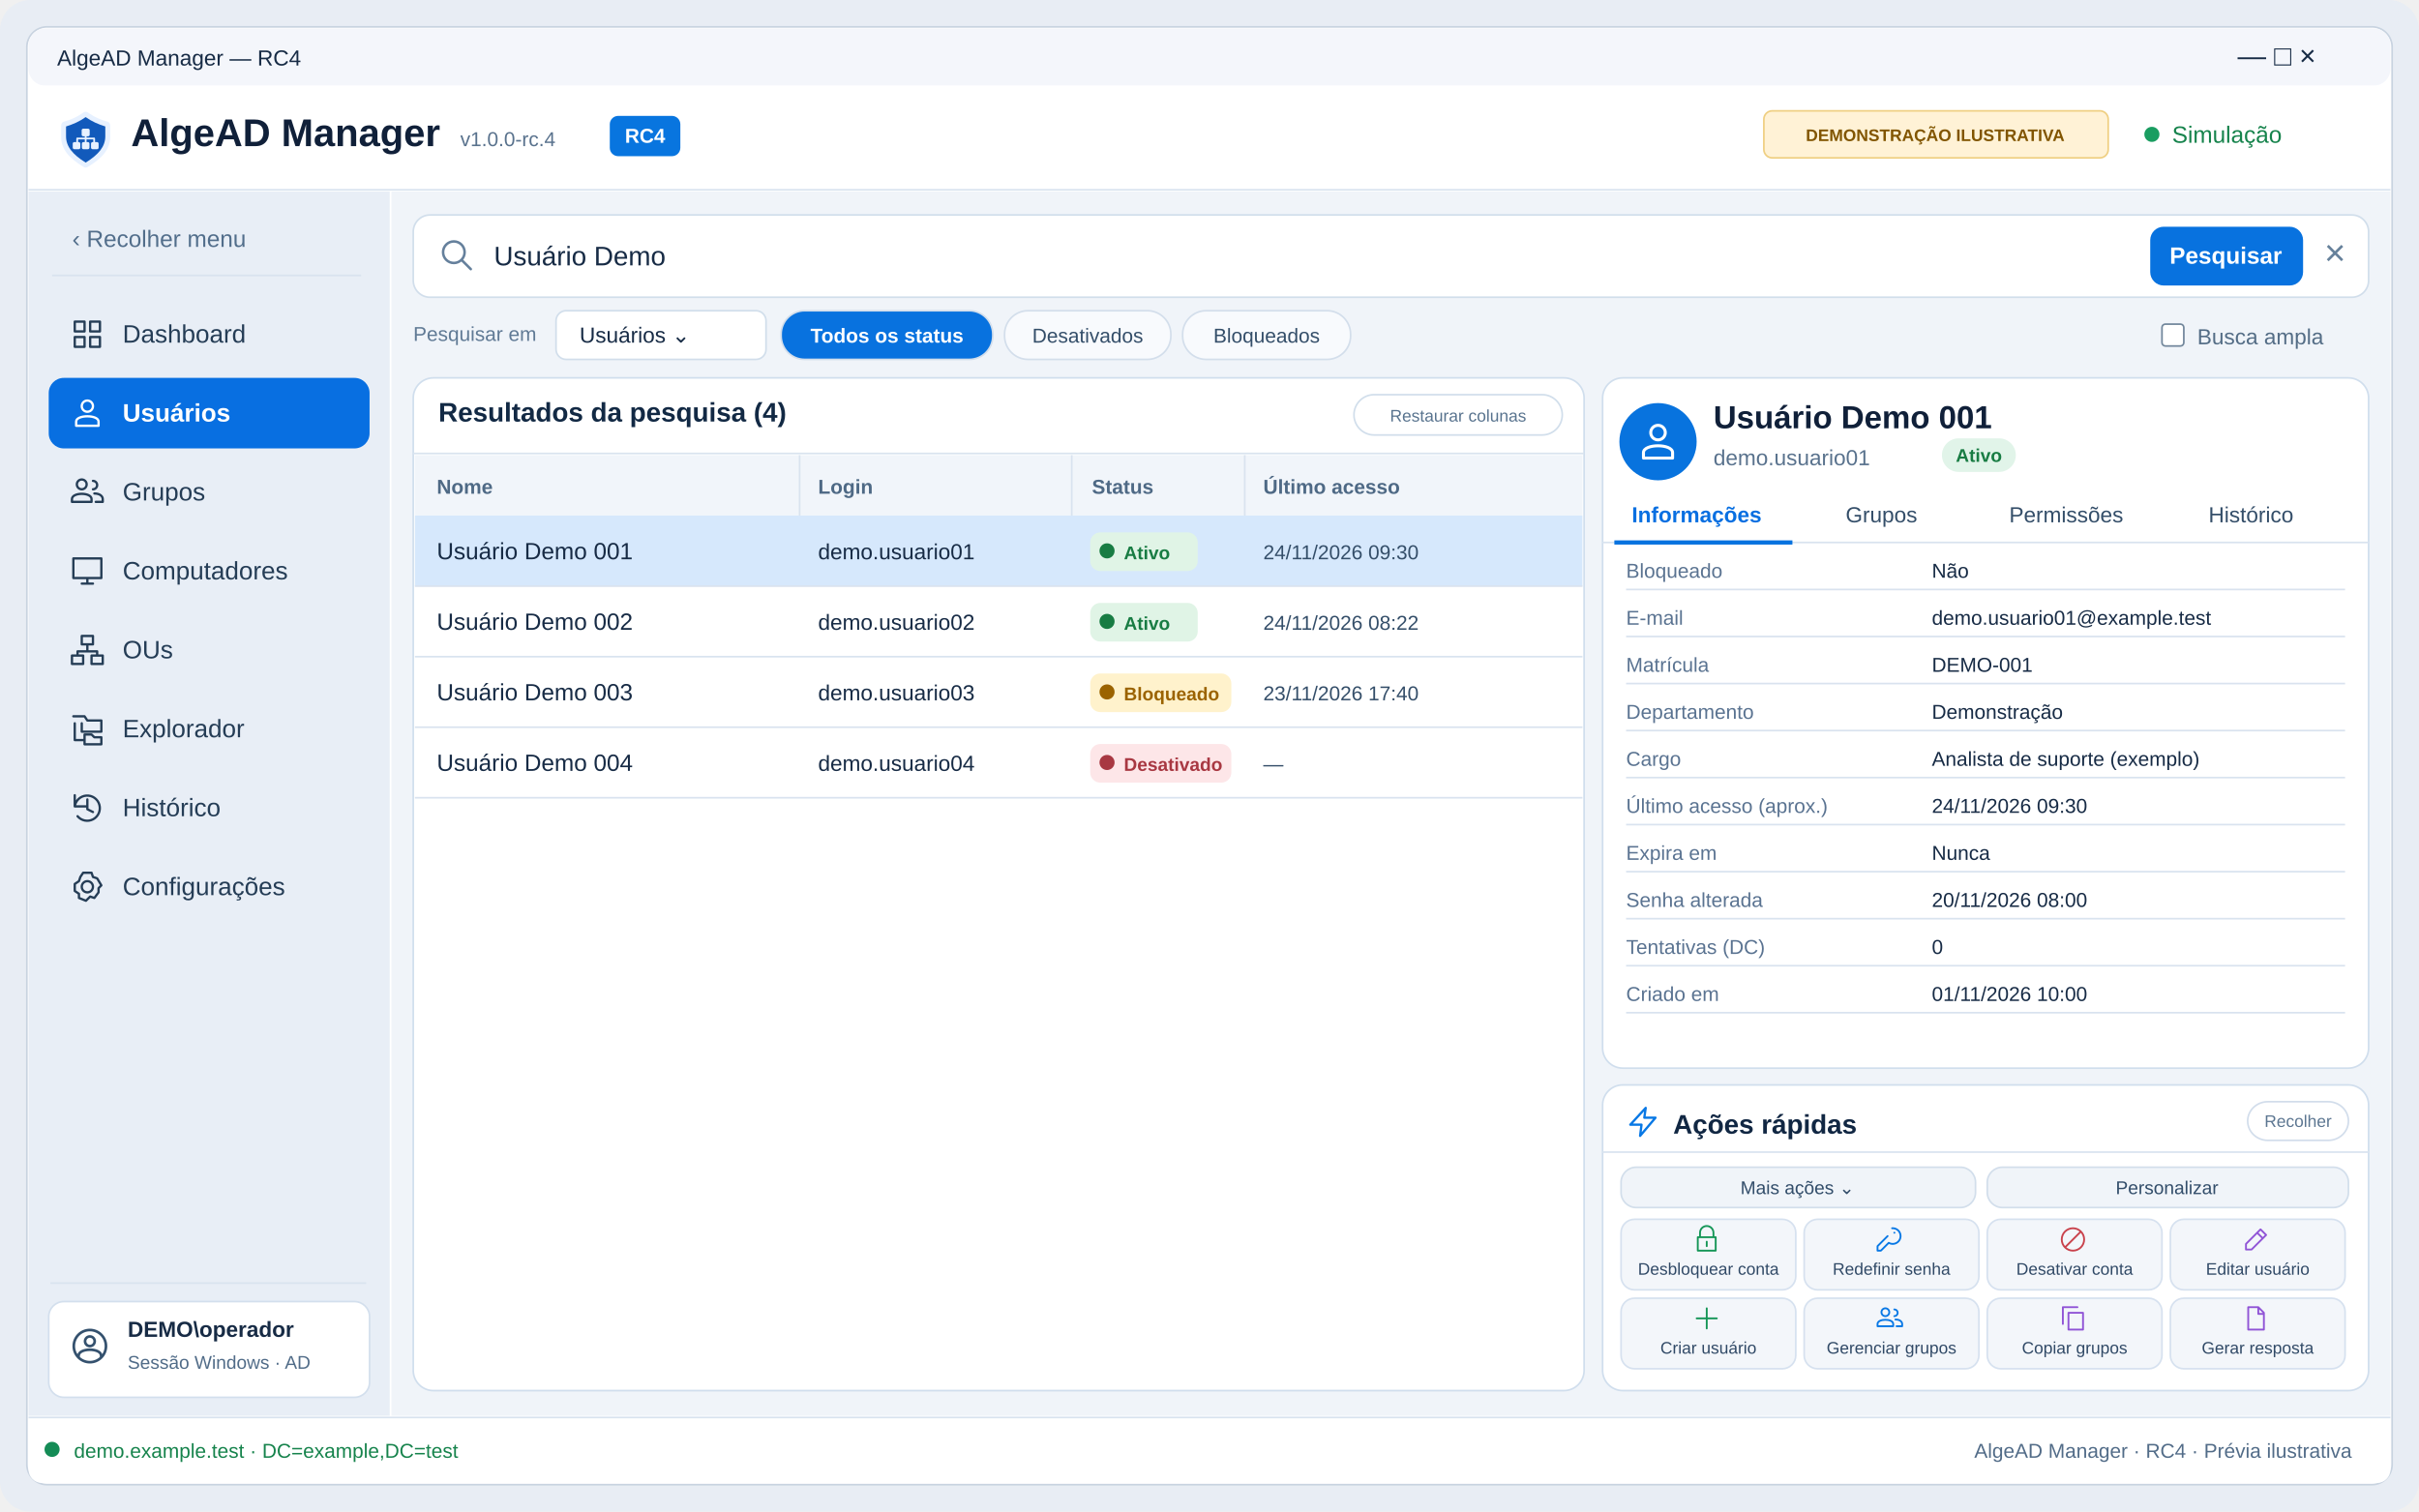
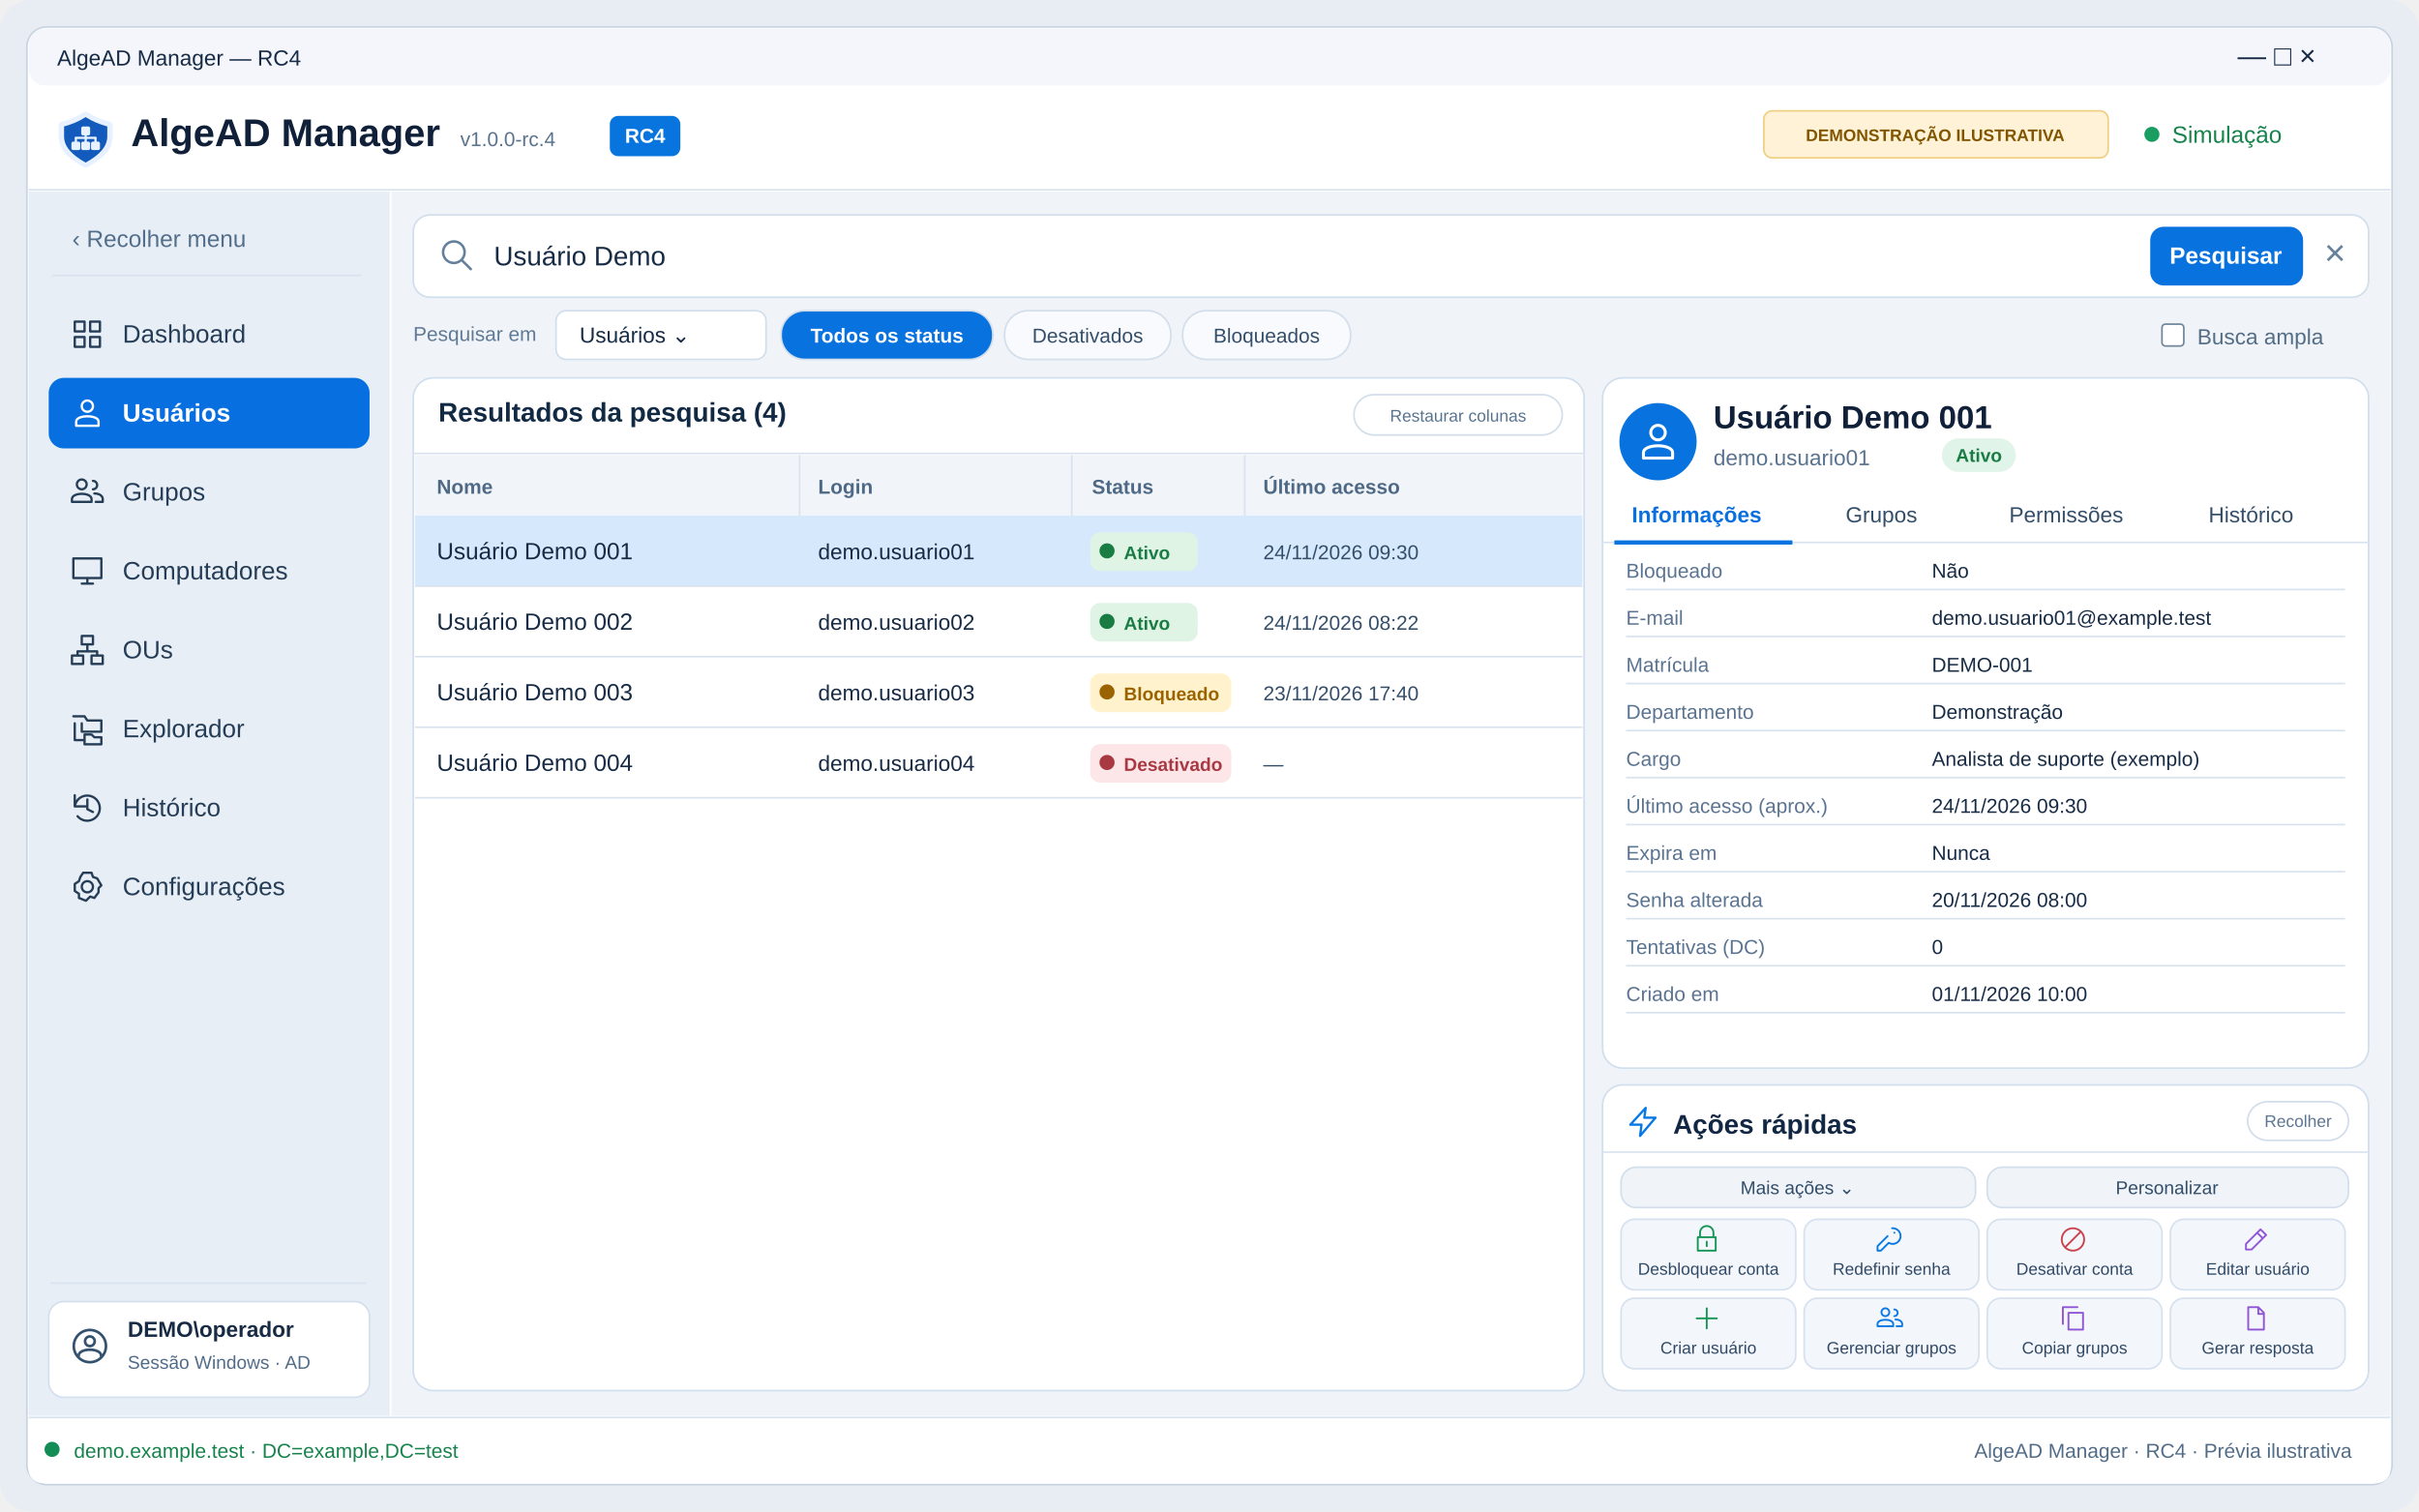
<svg xmlns="http://www.w3.org/2000/svg" width="1440" height="900" viewBox="0 0 1440 900" role="img" aria-labelledby="title desc">
  <g font-family="Segoe UI,Arial,sans-serif">
    <rect x="0" y="0" width="1440" height="900" rx="18" fill="#e8edf4" stroke="none" />
    <rect x="16" y="16" width="1408" height="868" rx="12" fill="#fff" stroke="#c8d3e0" />
    <rect x="17" y="17" width="1406" height="34" rx="10" fill="#f4f6fb" stroke="none" />
    <text x="34" y="39" fill="#172b45" font-size="13" font-weight="400" text-anchor="start">AlgeAD Manager — RC4</text>
    <text x="1332" y="39" fill="#172b45" font-size="17" font-weight="400" text-anchor="start">—    □    ×</text>
    <rect x="17" y="51" width="1406" height="62" rx="0" fill="#fff" stroke="none" />
    <g transform="translate(34 66) scale(.265625)">
-       <path fill="#E7F1FF" d="M64 2 C67 2 70 4 74 7 C86 15 98 20 112 24 C117 25 119 29 119 34 L119 58 C119 86 101 106 70 125 C66 128 62 128 58 125 C27 106 9 86 9 58 L9 34 C9 29 11 25 16 24 C30 20 42 15 54 7 C58 4 61 2 64 2 Z" />
-       <path fill="#125ABB" d="M64 14 C78 24 92 30 108 35 L108 57 C108 80 93 98 64 116 C35 98 20 80 20 57 L20 35 C36 30 50 24 64 14 Z" />
-       <rect fill="#E7F1FF" x="55" y="40" width="18" height="17" rx="3.5" />
-       <rect fill="#E7F1FF" x="62" y="54" width="4" height="17" rx="1.5" />
-       <rect fill="#E7F1FF" x="43" y="60" width="42" height="4" rx="2" />
-       <rect fill="#E7F1FF" x="43" y="61" width="4" height="13" rx="2" />
-       <rect fill="#E7F1FF" x="81" y="61" width="4" height="13" rx="2" />
-       <rect fill="#E7F1FF" x="35" y="70" width="17" height="16" rx="3.5" />
-       <rect fill="#E7F1FF" x="55.5" y="70" width="17" height="16" rx="3.5" />
-       <rect fill="#E7F1FF" x="76" y="70" width="17" height="16" rx="3.5" />
+       <g transform="translate(64 0) scale(1.10 1) translate(-64 0)">
+         <path fill="#E7F1FF" d="M64 2 C67 2 70 4 74 7 C86 15 98 20 112 24 C117 25 119 29 119 34 L119 58 C119 86 101 106 70 125 C66 128 62 128 58 125 C27 106 9 86 9 58 L9 34 C9 29 11 25 16 24 C30 20 42 15 54 7 C58 4 61 2 64 2 Z" />
+         <path fill="#125ABB" d="M64 14 C78 24 92 30 108 35 L108 57 C108 80 93 98 64 116 C35 98 20 80 20 57 L20 35 C36 30 50 24 64 14 Z" />
+       </g>
+       <rect fill="#E7F1FF" x="54" y="35" width="20" height="20" rx="4" />
+       <rect fill="#E7F1FF" x="61.5" y="52" width="5" height="22" rx="2" />
+       <rect fill="#E7F1FF" x="39.5" y="58" width="49" height="5" rx="2" />
+       <rect fill="#E7F1FF" x="39.5" y="59" width="5" height="15" rx="2" />
+       <rect fill="#E7F1FF" x="83.5" y="59" width="5" height="15" rx="2" />
+       <rect fill="#E7F1FF" x="32" y="69" width="20" height="19" rx="4" />
+       <rect fill="#E7F1FF" x="54" y="69" width="20" height="19" rx="4" />
+       <rect fill="#E7F1FF" x="76" y="69" width="20" height="19" rx="4" />
    </g>
    <text x="78" y="87" fill="#102039" font-size="23" font-weight="700" text-anchor="start">AlgeAD Manager</text>
    <text x="274" y="87" fill="#59728d" font-size="12" font-weight="400" text-anchor="start">v1.0.0-rc.4</text>
    <rect x="363" y="69" width="42" height="24" rx="5" fill="#0875df" stroke="none" />
    <text x="384" y="85" fill="#fff" font-size="12" font-weight="700" text-anchor="middle">RC4</text>
    <rect x="1050" y="66" width="205" height="28" rx="5" fill="#fff2d6" stroke="#efcf82" />
    <text x="1152" y="84" fill="#815500" font-size="10" font-weight="700" text-anchor="middle">DEMONSTRAÇÃO ILUSTRATIVA</text>
    <circle cx="1281" cy="80" r="4.5" fill="#1a9d61" />
    <text x="1293" y="85" fill="#16834c" font-size="14" font-weight="400" text-anchor="start">Simulação</text>
    <path d="M17 113L1423 113" stroke="#d9e3ef" stroke-width="1" fill="none" />
    <rect x="17" y="114" width="215" height="729" rx="0" fill="#e8eef6" stroke="none" />
    <text x="43" y="147" fill="#526e8b" font-size="14" font-weight="400" text-anchor="start">‹   Recolher menu</text>
    <path d="M31 164L215 164" stroke="#d9e3ef" stroke-width="1" fill="none" />
    <g transform="translate(42 189) scale(0.8333333)" fill="none" stroke="#253d56" stroke-width="1.65" stroke-linecap="round" stroke-linejoin="round">
      <path d="M3 3h7v7H3z M14 3h7v7h-7z M3 14h7v7H3z M14 14h7v7h-7z" />
    </g>
    <text x="73" y="204" fill="#253d56" font-size="15" font-weight="400" text-anchor="start">Dashboard</text>
    <rect x="29" y="225" width="191" height="42" rx="9" fill="#086fe1" stroke="none" />
    <g transform="translate(42 236) scale(0.8333333)" fill="none" stroke="#fff" stroke-width="1.65" stroke-linecap="round" stroke-linejoin="round">
      <path d="M12 3a4 4 0 1 0 0 8 4 4 0 0 0 0-8 M4 21v-3c0-5 16-5 16 0v3z" />
    </g>
    <text x="73" y="251" fill="#fff" font-size="15" font-weight="600" text-anchor="start">Usuários</text>
    <g transform="translate(42 283) scale(0.8333333)" fill="none" stroke="#253d56" stroke-width="1.65" stroke-linecap="round" stroke-linejoin="round">
      <path d="M8 3a3.5 3.5 0 1 0 0 7 3.5 3.5 0 0 0 0-7 M1 19v-2c0-5 14-5 14 0v2z M16 4a3 3 0 0 1 0 6 M17 13c4 0 6 2 6 4v2h-5" />
    </g>
    <text x="73" y="298" fill="#253d56" font-size="15" font-weight="400" text-anchor="start">Grupos</text>
    <g transform="translate(42 330) scale(0.8333333)" fill="none" stroke="#253d56" stroke-width="1.65" stroke-linecap="round" stroke-linejoin="round">
      <path d="M2 3h20v14H2z M8 21h8 M12 17v4" />
    </g>
    <text x="73" y="345" fill="#253d56" font-size="15" font-weight="400" text-anchor="start">Computadores</text>
    <g transform="translate(42 377) scale(0.8333333)" fill="none" stroke="#253d56" stroke-width="1.65" stroke-linecap="round" stroke-linejoin="round">
      <path d="M8 2h8v6H8z M12 8v5 M5 13h14 M5 13v3 M19 13v3 M1 16h8v6H1z M15 16h8v6h-8z" />
    </g>
    <text x="73" y="392" fill="#253d56" font-size="15" font-weight="400" text-anchor="start">OUs</text>
    <g transform="translate(42 424) scale(0.8333333)" fill="none" stroke="#253d56" stroke-width="1.65" stroke-linecap="round" stroke-linejoin="round">
      <path d="M2 3h8l2 3h10v8H8V8 M3 8v12h7 M10 16h5l2 2h5v5H10z" />
    </g>
    <text x="73" y="439" fill="#253d56" font-size="15" font-weight="400" text-anchor="start">Explorador</text>
    <g transform="translate(42 471) scale(0.8333333)" fill="none" stroke="#253d56" stroke-width="1.65" stroke-linecap="round" stroke-linejoin="round">
      <path d="M3 11a9 9 0 1 1 2 7 M3 3v8h8 M12 6v7l4 2" />
    </g>
    <text x="73" y="486" fill="#253d56" font-size="15" font-weight="400" text-anchor="start">Histórico</text>
    <g transform="translate(42 518) scale(0.8333333)" fill="none" stroke="#253d56" stroke-width="1.65" stroke-linecap="round" stroke-linejoin="round">
      <path d="M9 2h6l1 3 3 1 3 5-2 2v3l-3 4-3-1-3 3-5-2v-3l-3-2v-5l3-2 1-3z M12 8a4 4 0 1 0 0 8 4 4 0 0 0 0-8" />
    </g>
    <text x="73" y="533" fill="#253d56" font-size="15" font-weight="400" text-anchor="start">Configurações</text>
    <path d="M30 764L218 764" stroke="#d9e3ef" stroke-width="1" fill="none" />
    <rect x="29" y="775" width="191" height="57" rx="9" fill="#fff" stroke="#d3dfed" />
    <g transform="translate(42 790) scale(0.9583333)" fill="none" stroke="#34516e" stroke-width="1.65" stroke-linecap="round" stroke-linejoin="round">
      <path d="M12 2a10 10 0 1 0 0 20 10 10 0 0 0 0-20 M12 6a3 3 0 1 0 0 6 3 3 0 0 0 0-6 M5 19v-1c0-5 14-5 14 0v1" />
    </g>
    <text x="76" y="796" fill="#172b45" font-size="13" font-weight="700" text-anchor="start">DEMO\operador</text>
    <text x="76" y="815" fill="#516c88" font-size="11" font-weight="400" text-anchor="start">Sessão Windows · AD</text>
    <rect x="233" y="114" width="1190" height="729" rx="0" fill="#f0f4f9" stroke="none" />
    <rect x="246" y="128" width="1164" height="49" rx="10" fill="#fff" stroke="#d1deeb" />
    <g transform="translate(261 141) scale(0.9166667)" fill="none" stroke="#65809c" stroke-width="1.65" stroke-linecap="round" stroke-linejoin="round">
      <path d="M10 3a7 7 0 1 0 0 14 7 7 0 0 0 0-14 M15 15l6 6" />
    </g>
    <text x="294" y="158" fill="#172b45" font-size="16" font-weight="400" text-anchor="start">Usuário Demo</text>
    <rect x="1280" y="135" width="91" height="35" rx="8" fill="#0872df" stroke="none" />
    <text x="1325" y="157" fill="#fff" font-size="14" font-weight="600" text-anchor="middle">Pesquisar</text>
    <text x="1390" y="158" fill="#66819b" font-size="22" font-weight="400" text-anchor="middle">×</text>
    <text x="246" y="203" fill="#607a95" font-size="12" font-weight="400" text-anchor="start">Pesquisar em</text>
    <rect x="331" y="185" width="125" height="29" rx="6" fill="#fff" stroke="#d1deeb" />
    <text x="345" y="204" fill="#172b45" font-size="13" font-weight="400" text-anchor="start">Usuários     ⌄</text>
    <rect x="465" y="185" width="126" height="29" rx="14" fill="#0872df" stroke="#d3deeb" />
    <text x="528" y="204" fill="#fff" font-size="12" font-weight="600" text-anchor="middle">Todos os status</text>
    <rect x="598" y="185" width="99" height="29" rx="14" fill="#f8fafd" stroke="#d3deeb" />
    <text x="647.5" y="204" fill="#344e69" font-size="12" font-weight="400" text-anchor="middle">Desativados</text>
    <rect x="704" y="185" width="100" height="29" rx="14" fill="#f8fafd" stroke="#d3deeb" />
    <text x="754" y="204" fill="#344e69" font-size="12" font-weight="400" text-anchor="middle">Bloqueados</text>
    <rect x="1287" y="193" width="13" height="13" rx="2" fill="#fff" stroke="#71869b" />
    <text x="1308" y="205" fill="#546d86" font-size="13" font-weight="400" text-anchor="start">Busca ampla</text>
    <rect x="246" y="225" width="697" height="603" rx="12" fill="#fff" stroke="#d0deed" />
    <rect x="954" y="225" width="456" height="411" rx="12" fill="#fff" stroke="#d0deed" />
    <rect x="954" y="646" width="456" height="182" rx="12" fill="#fff" stroke="#d0deed" />
    <text x="261" y="251" fill="#122944" font-size="16" font-weight="700" text-anchor="start">Resultados da pesquisa (4)</text>
    <rect x="806" y="235" width="124" height="24" rx="12" fill="#fff" stroke="#d1deeb" />
    <text x="868" y="251" fill="#58738e" font-size="10" font-weight="400" text-anchor="middle">Restaurar colunas</text>
    <path d="M246 270L943 270" stroke="#d9e3ef" stroke-width="1" fill="none" />
    <rect x="247" y="271" width="695" height="36" rx="0" fill="#f1f5fa" stroke="none" />
    <text x="260" y="294" fill="#4e6985" font-size="12" font-weight="600" text-anchor="start">Nome</text>
    <text x="487" y="294" fill="#4e6985" font-size="12" font-weight="600" text-anchor="start">Login</text>
    <text x="650" y="294" fill="#4e6985" font-size="12" font-weight="600" text-anchor="start">Status</text>
    <text x="752" y="294" fill="#4e6985" font-size="12" font-weight="600" text-anchor="start">Último acesso</text>
    <path d="M476 271L476 307" stroke="#d9e3ef" stroke-width="1" fill="none" />
    <path d="M638 271L638 307" stroke="#d9e3ef" stroke-width="1" fill="none" />
    <path d="M741 271L741 307" stroke="#d9e3ef" stroke-width="1" fill="none" />
    <rect x="247" y="307" width="695" height="42" rx="0" fill="#d6e8fc" stroke="none" />
    <path d="M247 349L942 349" stroke="#d9e3ef" stroke-width="1" fill="none" />
    <text x="260" y="333" fill="#172b45" font-size="14" font-weight="400" text-anchor="start">Usuário Demo 001</text>
    <text x="487" y="333" fill="#172b45" font-size="13" font-weight="400" text-anchor="start">demo.usuario01</text>
    <rect x="649" y="317" width="64" height="23" rx="6" fill="#e0f4e6" stroke="none" />
    <circle cx="659" cy="328" r="4.5" fill="#187c43" />
    <text x="669" y="333" fill="#187c43" font-size="11" font-weight="600" text-anchor="start">Ativo</text>
    <text x="752" y="333" fill="#344e69" font-size="12" font-weight="400" text-anchor="start">24/11/2026 09:30</text>
    <path d="M247 391L942 391" stroke="#d9e3ef" stroke-width="1" fill="none" />
    <text x="260" y="375" fill="#172b45" font-size="14" font-weight="400" text-anchor="start">Usuário Demo 002</text>
    <text x="487" y="375" fill="#172b45" font-size="13" font-weight="400" text-anchor="start">demo.usuario02</text>
    <rect x="649" y="359" width="64" height="23" rx="6" fill="#e0f4e6" stroke="none" />
    <circle cx="659" cy="370" r="4.5" fill="#187c43" />
    <text x="669" y="375" fill="#187c43" font-size="11" font-weight="600" text-anchor="start">Ativo</text>
    <text x="752" y="375" fill="#344e69" font-size="12" font-weight="400" text-anchor="start">24/11/2026 08:22</text>
    <path d="M247 433L942 433" stroke="#d9e3ef" stroke-width="1" fill="none" />
    <text x="260" y="417" fill="#172b45" font-size="14" font-weight="400" text-anchor="start">Usuário Demo 003</text>
    <text x="487" y="417" fill="#172b45" font-size="13" font-weight="400" text-anchor="start">demo.usuario03</text>
    <rect x="649" y="401" width="84" height="23" rx="6" fill="#fff2cc" stroke="none" />
    <circle cx="659" cy="412" r="4.5" fill="#9b6300" />
    <text x="669" y="417" fill="#9b6300" font-size="11" font-weight="600" text-anchor="start">Bloqueado</text>
    <text x="752" y="417" fill="#344e69" font-size="12" font-weight="400" text-anchor="start">23/11/2026 17:40</text>
    <path d="M247 475L942 475" stroke="#d9e3ef" stroke-width="1" fill="none" />
    <text x="260" y="459" fill="#172b45" font-size="14" font-weight="400" text-anchor="start">Usuário Demo 004</text>
    <text x="487" y="459" fill="#172b45" font-size="13" font-weight="400" text-anchor="start">demo.usuario04</text>
    <rect x="649" y="443" width="84" height="23" rx="6" fill="#fde6e8" stroke="none" />
    <circle cx="659" cy="454" r="4.5" fill="#a83842" />
    <text x="669" y="459" fill="#a83842" font-size="11" font-weight="600" text-anchor="start">Desativado</text>
    <text x="752" y="459" fill="#344e69" font-size="12" font-weight="400" text-anchor="start">—</text>
    <circle cx="987" cy="263" r="23" fill="#0873de" />
    <g transform="translate(974 250) scale(1.083333)" fill="none" stroke="#fff" stroke-width="1.65" stroke-linecap="round" stroke-linejoin="round">
      <path d="M12 3a4 4 0 1 0 0 8 4 4 0 0 0 0-8 M4 21v-3c0-5 16-5 16 0v3z" />
    </g>
    <text x="1020" y="255" fill="#102039" font-size="19" font-weight="700" text-anchor="start">Usuário Demo 001</text>
    <text x="1020" y="277" fill="#59728d" font-size="13" font-weight="400" text-anchor="start">demo.usuario01</text>
    <rect x="1156" y="261" width="44" height="20" rx="10" fill="#e1f4e9" stroke="none" />
    <text x="1178" y="275" fill="#187c43" font-size="11" font-weight="600" text-anchor="middle">Ativo</text>
    <text x="1010" y="311" fill="#086fe1" font-size="13" font-weight="600" text-anchor="middle">Informações</text>
    <text x="1120" y="311" fill="#344e69" font-size="13" font-weight="400" text-anchor="middle">Grupos</text>
    <text x="1230" y="311" fill="#344e69" font-size="13" font-weight="400" text-anchor="middle">Permissões</text>
    <text x="1340" y="311" fill="#344e69" font-size="13" font-weight="400" text-anchor="middle">Histórico</text>
    <path d="M954 323L1410 323" stroke="#d9e3ef" stroke-width="1" fill="none" />
    <path d="M961 323H1067" stroke="#0872df" stroke-width="2.5" />
    <text x="968" y="344" fill="#5a7391" font-size="12" font-weight="400" text-anchor="start">Bloqueado</text>
    <text x="1150" y="344" fill="#172b45" font-size="12" font-weight="500" text-anchor="start">Não</text>
    <path d="M968 351L1396 351" stroke="#d9e3ef" stroke-width="1" fill="none" />
    <text x="968" y="372" fill="#5a7391" font-size="12" font-weight="400" text-anchor="start">E-mail</text>
    <text x="1150" y="372" fill="#172b45" font-size="12" font-weight="500" text-anchor="start">demo.usuario01@example.test</text>
    <path d="M968 379L1396 379" stroke="#d9e3ef" stroke-width="1" fill="none" />
    <text x="968" y="400" fill="#5a7391" font-size="12" font-weight="400" text-anchor="start">Matrícula</text>
    <text x="1150" y="400" fill="#172b45" font-size="12" font-weight="500" text-anchor="start">DEMO-001</text>
    <path d="M968 407L1396 407" stroke="#d9e3ef" stroke-width="1" fill="none" />
    <text x="968" y="428" fill="#5a7391" font-size="12" font-weight="400" text-anchor="start">Departamento</text>
    <text x="1150" y="428" fill="#172b45" font-size="12" font-weight="500" text-anchor="start">Demonstração</text>
    <path d="M968 435L1396 435" stroke="#d9e3ef" stroke-width="1" fill="none" />
    <text x="968" y="456" fill="#5a7391" font-size="12" font-weight="400" text-anchor="start">Cargo</text>
    <text x="1150" y="456" fill="#172b45" font-size="12" font-weight="500" text-anchor="start">Analista de suporte (exemplo)</text>
    <path d="M968 463L1396 463" stroke="#d9e3ef" stroke-width="1" fill="none" />
    <text x="968" y="484" fill="#5a7391" font-size="12" font-weight="400" text-anchor="start">Último acesso (aprox.)</text>
    <text x="1150" y="484" fill="#172b45" font-size="12" font-weight="500" text-anchor="start">24/11/2026 09:30</text>
    <path d="M968 491L1396 491" stroke="#d9e3ef" stroke-width="1" fill="none" />
    <text x="968" y="512" fill="#5a7391" font-size="12" font-weight="400" text-anchor="start">Expira em</text>
    <text x="1150" y="512" fill="#172b45" font-size="12" font-weight="500" text-anchor="start">Nunca</text>
    <path d="M968 519L1396 519" stroke="#d9e3ef" stroke-width="1" fill="none" />
    <text x="968" y="540" fill="#5a7391" font-size="12" font-weight="400" text-anchor="start">Senha alterada</text>
    <text x="1150" y="540" fill="#172b45" font-size="12" font-weight="500" text-anchor="start">20/11/2026 08:00</text>
    <path d="M968 547L1396 547" stroke="#d9e3ef" stroke-width="1" fill="none" />
    <text x="968" y="568" fill="#5a7391" font-size="12" font-weight="400" text-anchor="start">Tentativas (DC)</text>
    <text x="1150" y="568" fill="#172b45" font-size="12" font-weight="500" text-anchor="start">0</text>
    <path d="M968 575L1396 575" stroke="#d9e3ef" stroke-width="1" fill="none" />
    <text x="968" y="596" fill="#5a7391" font-size="12" font-weight="400" text-anchor="start">Criado em</text>
    <text x="1150" y="596" fill="#172b45" font-size="12" font-weight="500" text-anchor="start">01/11/2026 10:00</text>
    <path d="M968 603L1396 603" stroke="#d9e3ef" stroke-width="1" fill="none" />
    <g transform="translate(968 658) scale(0.8333333)" fill="none" stroke="#0878e5" stroke-width="1.65" stroke-linecap="round" stroke-linejoin="round">
      <path d="M14 2L3 14h8l-1 8 11-13h-8z" />
    </g>
    <text x="996" y="675" fill="#112743" font-size="16" font-weight="700" text-anchor="start">Ações rápidas</text>
    <rect x="1338" y="656" width="60" height="23" rx="12" fill="#fff" stroke="#d2ddeb" />
    <text x="1368" y="671" fill="#5c7691" font-size="10" font-weight="400" text-anchor="middle">Recolher</text>
    <path d="M954 686L1410 686" stroke="#d9e3ef" stroke-width="1" fill="none" />
    <rect x="965" y="695" width="211" height="24" rx="9" fill="#f0f4f9" stroke="#d2deeb" />
    <rect x="1183" y="695" width="215" height="24" rx="9" fill="#f0f4f9" stroke="#d2deeb" />
    <text x="1070" y="711" fill="#324d6a" font-size="11" font-weight="400" text-anchor="middle">Mais ações  ⌄</text>
    <text x="1290" y="711" fill="#324d6a" font-size="11" font-weight="400" text-anchor="middle">Personalizar</text>
    <rect x="965" y="726" width="104" height="42" rx="8" fill="#f3f6fa" stroke="#d6e1ef" />
    <g transform="translate(1008 730) scale(0.6666667)" fill="none" stroke="#159657" stroke-width="1.65" stroke-linecap="round" stroke-linejoin="round">
      <path d="M6 10V6a6 6 0 0 1 12 0v4 M4 10h16v12H4z M12 14v4" />
    </g>
    <text x="1017" y="759" fill="#304966" font-size="10" font-weight="400" text-anchor="middle">Desbloquear conta</text>
    <rect x="1074" y="726" width="104" height="42" rx="8" fill="#f3f6fa" stroke="#d6e1ef" />
    <g transform="translate(1117 730) scale(0.6666667)" fill="none" stroke="#0878e5" stroke-width="1.65" stroke-linecap="round" stroke-linejoin="round">
      <path d="M14 2a7 7 0 1 1-3 13L4 22H1v-4l9-9 M16 6h.1" />
    </g>
    <text x="1126" y="759" fill="#304966" font-size="10" font-weight="400" text-anchor="middle">Redefinir senha</text>
    <rect x="1183" y="726" width="104" height="42" rx="8" fill="#f3f6fa" stroke="#d6e1ef" />
    <g transform="translate(1226 730) scale(0.6666667)" fill="none" stroke="#c9424c" stroke-width="1.65" stroke-linecap="round" stroke-linejoin="round">
      <path d="M12 2a10 10 0 1 0 0 20 10 10 0 0 0 0-20 M5 19L19 5" />
    </g>
    <text x="1235" y="759" fill="#304966" font-size="10" font-weight="400" text-anchor="middle">Desativar conta</text>
    <rect x="1292" y="726" width="104" height="42" rx="8" fill="#f3f6fa" stroke="#d6e1ef" />
    <g transform="translate(1335 730) scale(0.6666667)" fill="none" stroke="#9054d6" stroke-width="1.65" stroke-linecap="round" stroke-linejoin="round">
      <path d="M3 16L16 3l5 5L8 21H3z M13 6l5 5" />
    </g>
    <text x="1344" y="759" fill="#304966" font-size="10" font-weight="400" text-anchor="middle">Editar usuário</text>
    <rect x="965" y="773" width="104" height="42" rx="8" fill="#f3f6fa" stroke="#d6e1ef" />
    <g transform="translate(1008 777) scale(0.6666667)" fill="none" stroke="#159657" stroke-width="1.65" stroke-linecap="round" stroke-linejoin="round">
      <path d="M12 3v18 M3 12h18" />
    </g>
    <text x="1017" y="806" fill="#304966" font-size="10" font-weight="400" text-anchor="middle">Criar usuário</text>
    <rect x="1074" y="773" width="104" height="42" rx="8" fill="#f3f6fa" stroke="#d6e1ef" />
    <g transform="translate(1117 777) scale(0.6666667)" fill="none" stroke="#0878e5" stroke-width="1.65" stroke-linecap="round" stroke-linejoin="round">
      <path d="M8 3a3.5 3.5 0 1 0 0 7 3.5 3.5 0 0 0 0-7 M1 19v-2c0-5 14-5 14 0v2z M16 4a3 3 0 0 1 0 6 M17 13c4 0 6 2 6 4v2h-5" />
    </g>
    <text x="1126" y="806" fill="#304966" font-size="10" font-weight="400" text-anchor="middle">Gerenciar grupos</text>
    <rect x="1183" y="773" width="104" height="42" rx="8" fill="#f3f6fa" stroke="#d6e1ef" />
    <g transform="translate(1226 777) scale(0.6666667)" fill="none" stroke="#9054d6" stroke-width="1.65" stroke-linecap="round" stroke-linejoin="round">
      <path d="M8 7h13v15H8z M3 17V2h13" />
    </g>
    <text x="1235" y="806" fill="#304966" font-size="10" font-weight="400" text-anchor="middle">Copiar grupos</text>
    <rect x="1292" y="773" width="104" height="42" rx="8" fill="#f3f6fa" stroke="#d6e1ef" />
    <g transform="translate(1335 777) scale(0.6666667)" fill="none" stroke="#9054d6" stroke-width="1.65" stroke-linecap="round" stroke-linejoin="round">
      <path d="M5 2h9l5 5v15H5z M14 2v6h5" />
    </g>
    <text x="1344" y="806" fill="#304966" font-size="10" font-weight="400" text-anchor="middle">Gerar resposta</text>
    <rect x="17" y="844" width="1406" height="39" rx="8" fill="#fff" stroke="none" />
    <path d="M17 844L1423 844" stroke="#d9e3ef" stroke-width="1" fill="none" />
    <circle cx="31" cy="863" r="4.5" fill="#148c56" />
    <text x="44" y="868" fill="#16834c" font-size="12" font-weight="400" text-anchor="start">demo.example.test · DC=example,DC=test</text>
    <text x="1400" y="868" fill="#526c88" font-size="12" font-weight="400" text-anchor="end">AlgeAD Manager · RC4 · Prévia ilustrativa</text>
  </g>
</svg>
